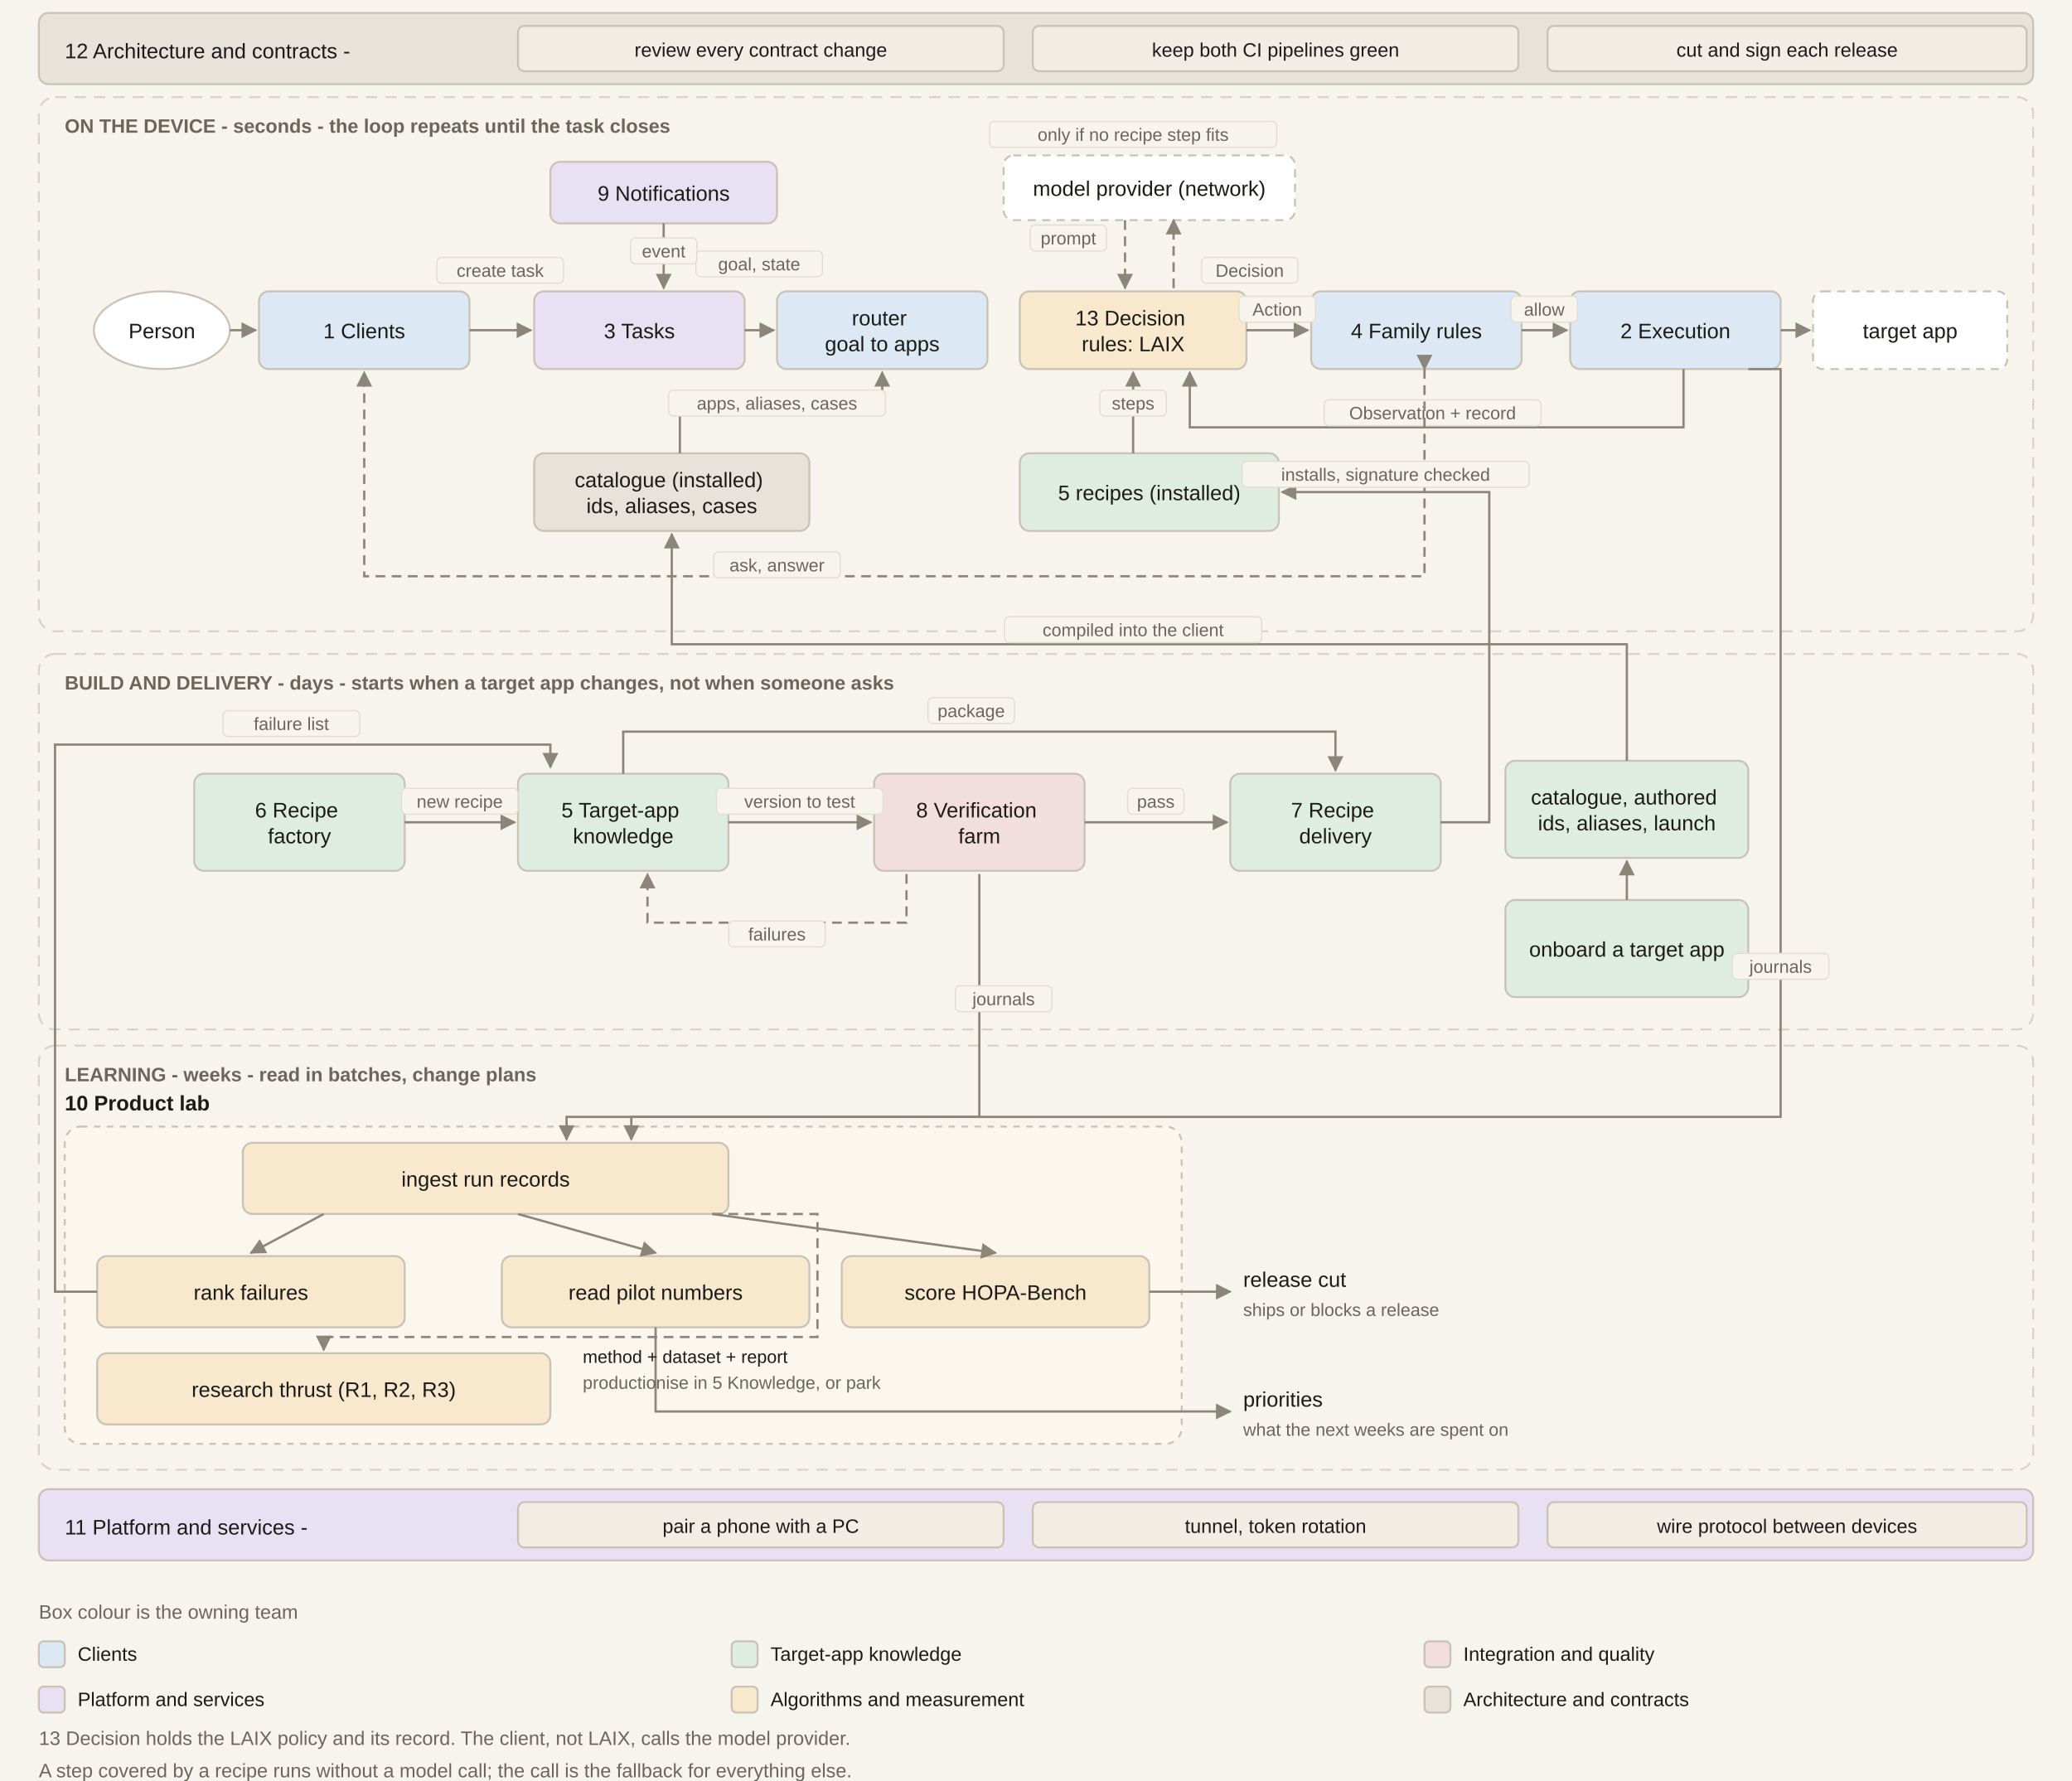
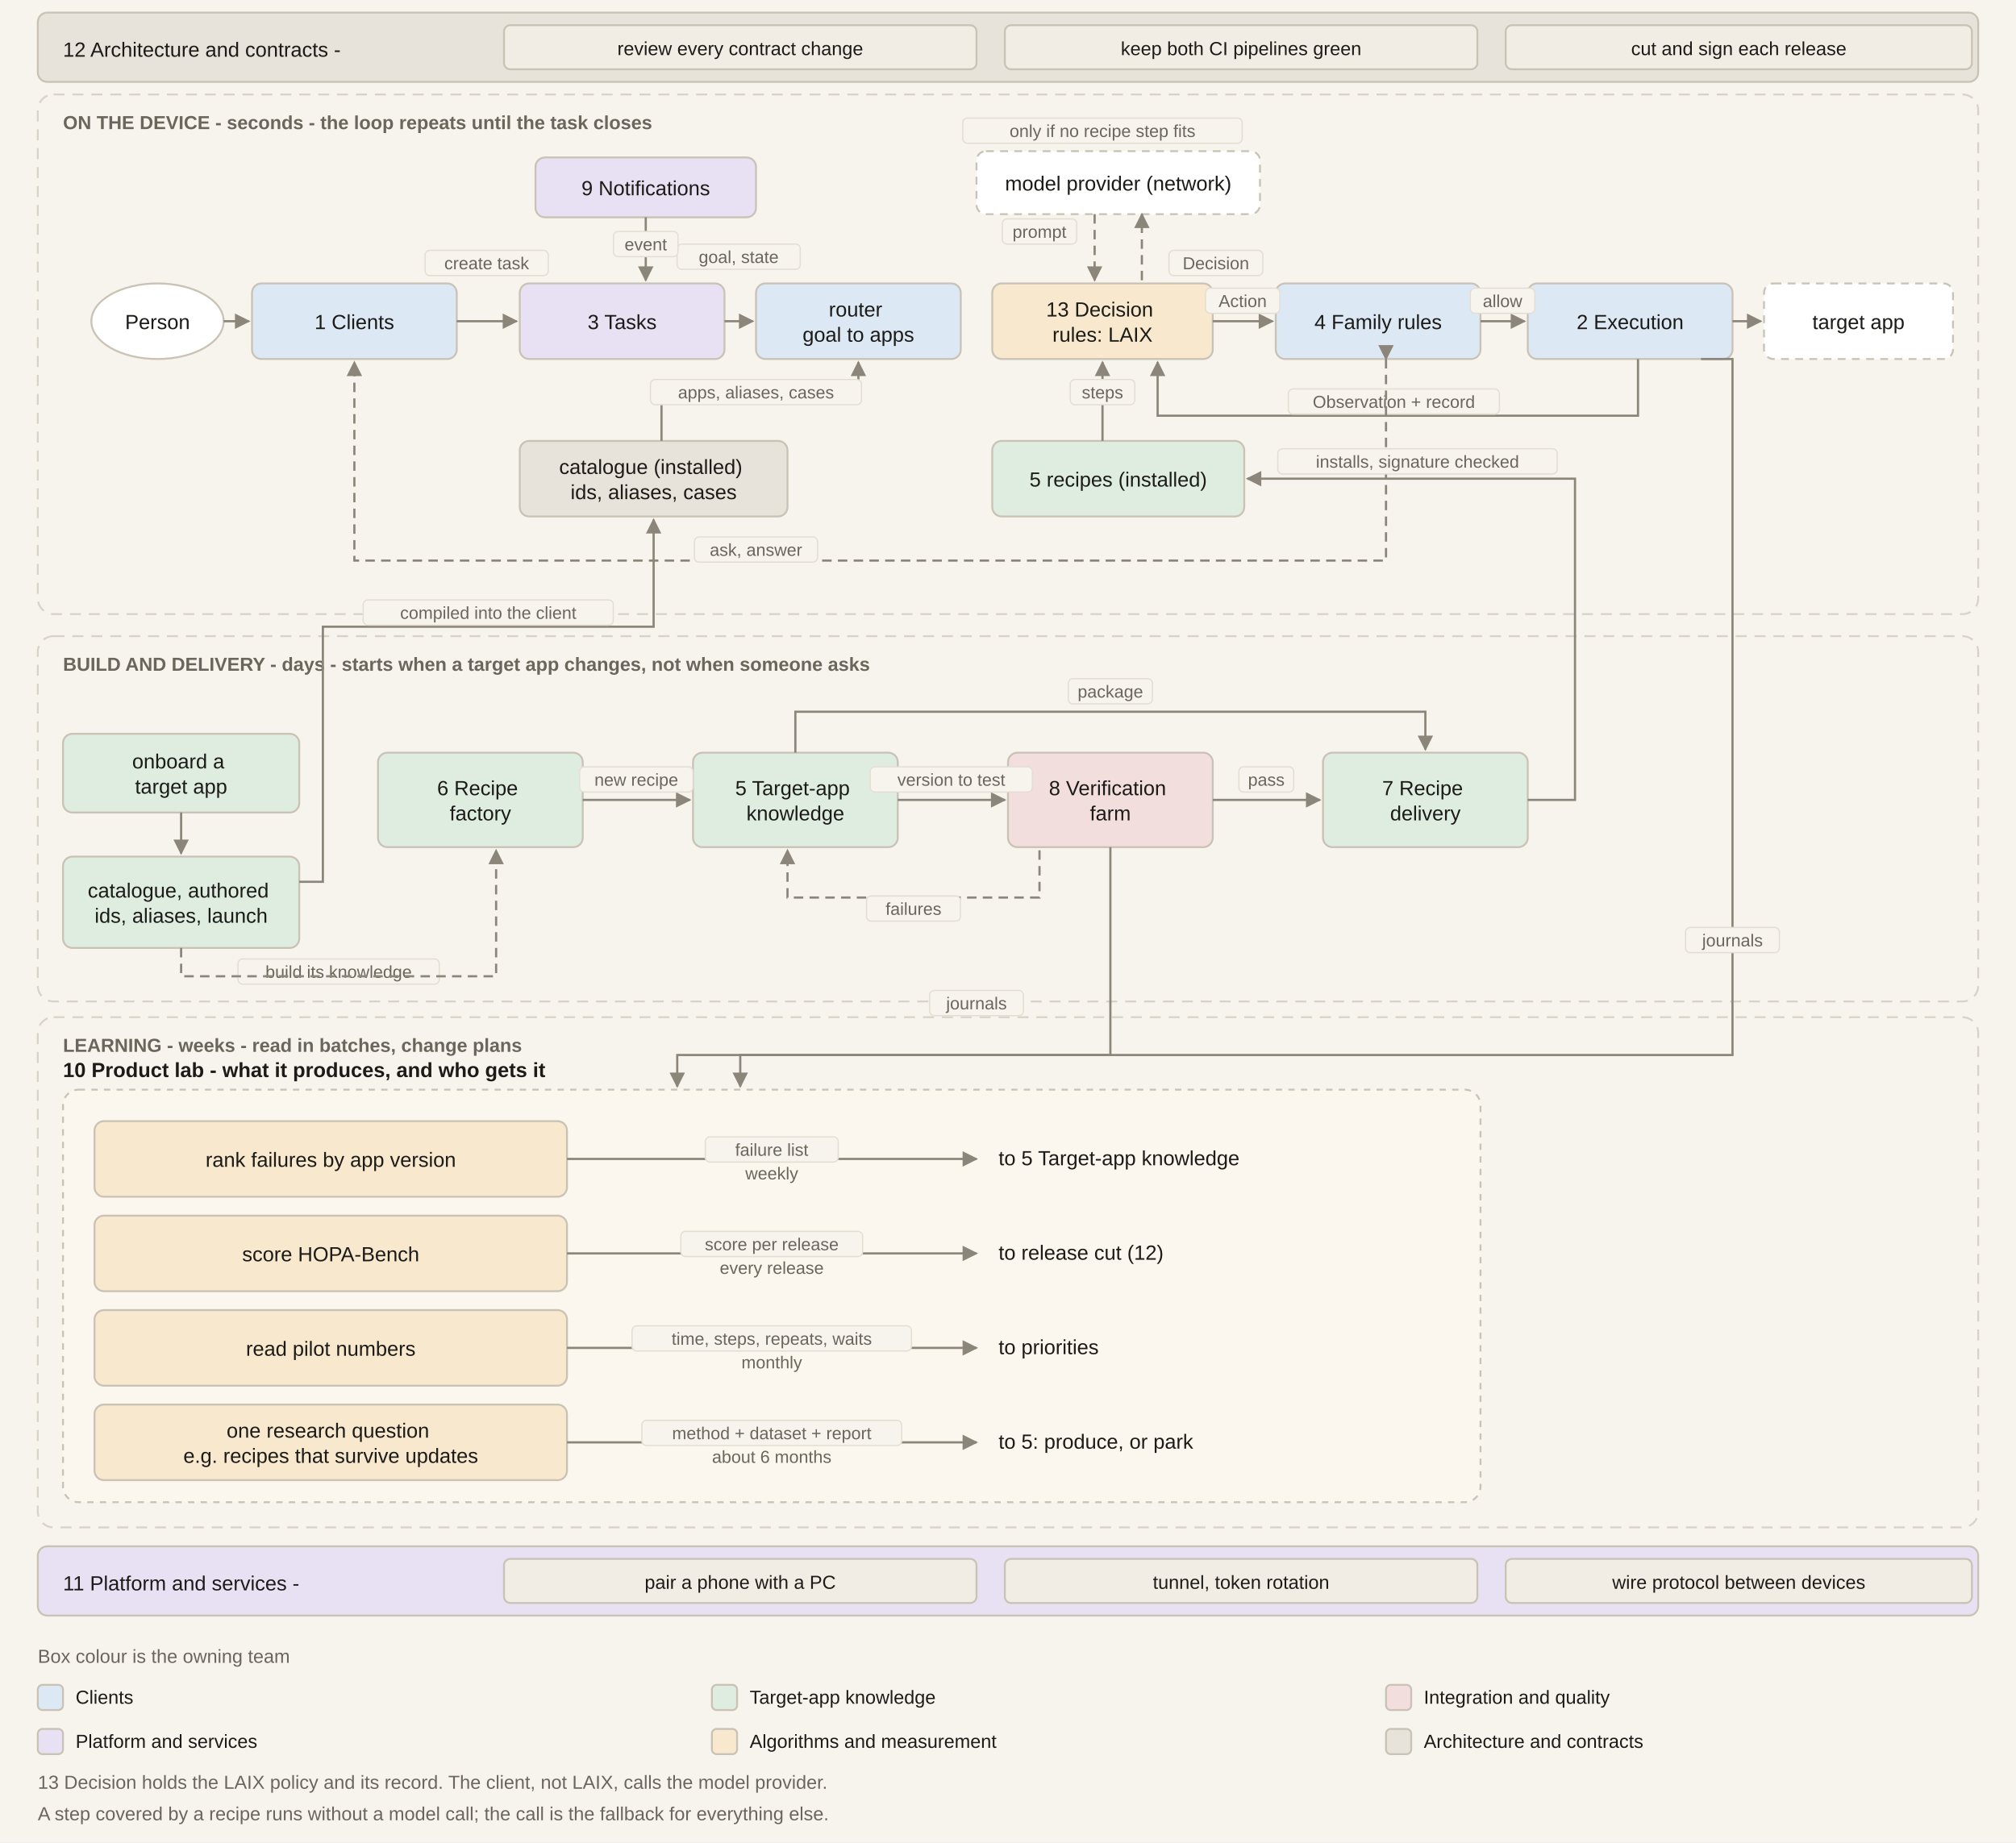
- <svg xmlns="http://www.w3.org/2000/svg" width="1280" height="1100" viewBox="0 0 1280 1100" font-family="Segoe UI, Arial, sans-serif">
+ <svg xmlns="http://www.w3.org/2000/svg" width="1280" height="1170" viewBox="0 0 1280 1170" font-family="Segoe UI, Arial, sans-serif">
  <defs>
    <marker id="head" viewBox="0 0 10 10" refX="9" refY="5" markerWidth="7" markerHeight="7" orient="auto-start-reverse">
      <path d="M0,0 L10,5 L0,10 z" fill="#8C8579" />
    </marker>
    <marker id="tail" viewBox="0 0 10 10" refX="1" refY="5" markerWidth="7" markerHeight="7" orient="auto-start-reverse">
      <path d="M10,0 L0,5 L10,10 z" fill="#8C8579" />
    </marker>
  </defs>
-   <rect x="0" y="0" width="1280" height="1100" rx="0" fill="#F7F4EE" stroke="none" stroke-width="1.2" />
+   <rect x="0" y="0" width="1280" height="1170" rx="0" fill="#F7F4EE" stroke="none" stroke-width="1.2" />
  <rect x="24" y="8" width="1232" height="44" rx="6" fill="#E7E3DA" stroke="#C9C2B5" stroke-width="1.2" />
  <text x="40" y="36" font-size="13" fill="#1C1B18" font-weight="400" text-anchor="start">
    <tspan x="40" dy="0">12 Architecture and contracts -</tspan>
  </text>
  <rect x="320" y="16" width="300" height="28" rx="4" fill="#F1EDE4" stroke="#C9C2B5" stroke-width="1.2" />
  <text x="470" y="35" font-size="12" fill="#1C1B18" font-weight="400" text-anchor="middle">
    <tspan x="470" dy="0">review every contract change</tspan>
  </text>
  <rect x="638" y="16" width="300" height="28" rx="4" fill="#F1EDE4" stroke="#C9C2B5" stroke-width="1.2" />
  <text x="788" y="35" font-size="12" fill="#1C1B18" font-weight="400" text-anchor="middle">
    <tspan x="788" dy="0">keep both CI pipelines green</tspan>
  </text>
  <rect x="956" y="16" width="296" height="28" rx="4" fill="#F1EDE4" stroke="#C9C2B5" stroke-width="1.2" />
  <text x="1104" y="35" font-size="12" fill="#1C1B18" font-weight="400" text-anchor="middle">
    <tspan x="1104" dy="0">cut and sign each release</tspan>
  </text>
  <rect x="24" y="60" width="1232" height="330" rx="10" fill="none" stroke="#D9D3C7" stroke-width="1.2" stroke-dasharray="7 5" />
  <text x="40" y="82" font-size="12" fill="#6B665C" font-weight="600" text-anchor="start">
    <tspan x="40" dy="0">ON THE DEVICE - seconds - the loop repeats until the task closes</tspan>
  </text>
  <ellipse cx="100" cy="204" rx="42" ry="24" fill="#FFFFFF" stroke="#C9C2B5" stroke-width="1.2" />
  <text x="100" y="209" font-size="13" fill="#1C1B18" font-weight="400" text-anchor="middle">
    <tspan x="100" dy="0">Person</tspan>
  </text>
  <rect x="160" y="180" width="130" height="48" rx="6" fill="#DCE9F5" stroke="#C9C2B5" stroke-width="1.2" />
  <text x="225" y="209" font-size="13" fill="#1C1B18" font-weight="400" text-anchor="middle">
    <tspan x="225" dy="0">1 Clients</tspan>
  </text>
  <rect x="330" y="180" width="130" height="48" rx="6" fill="#E8E1F4" stroke="#C9C2B5" stroke-width="1.2" />
  <text x="395" y="209" font-size="13" fill="#1C1B18" font-weight="400" text-anchor="middle">
    <tspan x="395" dy="0">3 Tasks</tspan>
  </text>
  <rect x="480" y="180" width="130" height="48" rx="6" fill="#DCE9F5" stroke="#C9C2B5" stroke-width="1.2" />
  <text x="545" y="201" font-size="13" fill="#1C1B18" font-weight="400" text-anchor="middle">
    <tspan x="545" dy="0">router</tspan>
    <tspan x="545" dy="16">goal to apps</tspan>
  </text>
  <rect x="630" y="180" width="140" height="48" rx="6" fill="#F7E8CE" stroke="#C9C2B5" stroke-width="1.2" />
  <text x="700" y="201" font-size="13" fill="#1C1B18" font-weight="400" text-anchor="middle">
    <tspan x="700" dy="0">13 Decision</tspan>
    <tspan x="700" dy="16">rules: LAIX</tspan>
  </text>
  <rect x="810" y="180" width="130" height="48" rx="6" fill="#DCE9F5" stroke="#C9C2B5" stroke-width="1.2" />
  <text x="875" y="209" font-size="13" fill="#1C1B18" font-weight="400" text-anchor="middle">
    <tspan x="875" dy="0">4 Family rules</tspan>
  </text>
  <rect x="970" y="180" width="130" height="48" rx="6" fill="#DCE9F5" stroke="#C9C2B5" stroke-width="1.2" />
  <text x="1035" y="209" font-size="13" fill="#1C1B18" font-weight="400" text-anchor="middle">
    <tspan x="1035" dy="0">2 Execution</tspan>
  </text>
  <rect x="1120" y="180" width="120" height="48" rx="6" fill="#FFFFFF" stroke="#C9C2B5" stroke-width="1.2" stroke-dasharray="5 4" />
  <text x="1180" y="209" font-size="13" fill="#1C1B18" font-weight="400" text-anchor="middle">
    <tspan x="1180" dy="0">target app</tspan>
  </text>
  <rect x="340" y="100" width="140" height="38" rx="6" fill="#E8E1F4" stroke="#C9C2B5" stroke-width="1.2" />
  <text x="410" y="124" font-size="13" fill="#1C1B18" font-weight="400" text-anchor="middle">
    <tspan x="410" dy="0">9 Notifications</tspan>
  </text>
  <rect x="620" y="96" width="180" height="40" rx="6" fill="#FFFFFF" stroke="#C9C2B5" stroke-width="1.2" stroke-dasharray="5 4" />
  <text x="710" y="121" font-size="13" fill="#1C1B18" font-weight="400" text-anchor="middle">
    <tspan x="710" dy="0">model provider (network)</tspan>
  </text>
  <rect x="330" y="280" width="170" height="48" rx="6" fill="#E7E3DA" stroke="#C9C2B5" stroke-width="1.2" />
  <text x="415" y="301" font-size="13" fill="#1C1B18" font-weight="400" text-anchor="middle">
    <tspan x="415" dy="0">catalogue (installed)</tspan>
    <tspan x="415" dy="16">ids, aliases, cases</tspan>
  </text>
  <rect x="630" y="280" width="160" height="48" rx="6" fill="#DFEDE1" stroke="#C9C2B5" stroke-width="1.2" />
  <text x="710" y="309" font-size="13" fill="#1C1B18" font-weight="400" text-anchor="middle">
    <tspan x="710" dy="0">5 recipes (installed)</tspan>
  </text>
  <path d="M142,204 L158,204" fill="none" stroke="#8C8579" stroke-width="1.4" marker-end="url(#head)" />
  <path d="M290,204 L328,204" fill="none" stroke="#8C8579" stroke-width="1.4" marker-end="url(#head)" />
  <g>
    <rect x="269.9" y="159" width="78.2" height="16" rx="3" fill="#F7F4EE" stroke="#E4DED2" stroke-width="0.8" />
    <text x="309" y="171" font-size="11" fill="#6B665C" font-weight="400" text-anchor="middle">
      <tspan x="309" dy="0">create task</tspan>
    </text>
  </g>
  <path d="M460,204 L478,204" fill="none" stroke="#8C8579" stroke-width="1.4" marker-end="url(#head)" />
  <g>
    <rect x="429.9" y="155" width="78.2" height="16" rx="3" fill="#F7F4EE" stroke="#E4DED2" stroke-width="0.8" />
    <text x="469" y="167" font-size="11" fill="#6B665C" font-weight="400" text-anchor="middle">
      <tspan x="469" dy="0">goal, state</tspan>
    </text>
  </g>
  <path d="M770,204 L808,204" fill="none" stroke="#8C8579" stroke-width="1.4" marker-end="url(#head)" />
  <g>
    <rect x="765.4" y="183" width="47.2" height="16" rx="3" fill="#F7F4EE" stroke="#E4DED2" stroke-width="0.8" />
    <text x="789" y="195" font-size="11" fill="#6B665C" font-weight="400" text-anchor="middle">
      <tspan x="789" dy="0">Action</tspan>
    </text>
  </g>
  <path d="M940,204 L968,204" fill="none" stroke="#8C8579" stroke-width="1.4" marker-end="url(#head)" />
  <g>
    <rect x="933.5" y="183" width="41.0" height="16" rx="3" fill="#F7F4EE" stroke="#E4DED2" stroke-width="0.8" />
    <text x="954" y="195" font-size="11" fill="#6B665C" font-weight="400" text-anchor="middle">
      <tspan x="954" dy="0">allow</tspan>
    </text>
  </g>
  <path d="M1100,204 L1118,204" fill="none" stroke="#8C8579" stroke-width="1.4" marker-end="url(#head)" />
  <path d="M410,138 L410,178" fill="none" stroke="#8C8579" stroke-width="1.4" marker-end="url(#head)" />
  <g>
    <rect x="389.5" y="147" width="41.0" height="16" rx="3" fill="#F7F4EE" stroke="#E4DED2" stroke-width="0.8" />
    <text x="410" y="159" font-size="11" fill="#6B665C" font-weight="400" text-anchor="middle">
      <tspan x="410" dy="0">event</tspan>
    </text>
  </g>
  <path d="M695,136 L695,178" fill="none" stroke="#8C8579" stroke-width="1.4" stroke-dasharray="6 4" marker-end="url(#head)" />
  <path d="M725,178 L725,136" fill="none" stroke="#8C8579" stroke-width="1.4" stroke-dasharray="6 4" marker-end="url(#head)" />
  <g>
    <rect x="636.4" y="139" width="47.2" height="16" rx="3" fill="#F7F4EE" stroke="#E4DED2" stroke-width="0.8" />
    <text x="660" y="151" font-size="11" fill="#6B665C" font-weight="400" text-anchor="middle">
      <tspan x="660" dy="0">prompt</tspan>
    </text>
  </g>
  <g>
    <rect x="742.2" y="159" width="59.6" height="16" rx="3" fill="#F7F4EE" stroke="#E4DED2" stroke-width="0.8" />
    <text x="772" y="171" font-size="11" fill="#6B665C" font-weight="400" text-anchor="middle">
      <tspan x="772" dy="0">Decision</tspan>
    </text>
  </g>
  <g>
    <rect x="611.3" y="75" width="177.4" height="16" rx="3" fill="#F7F4EE" stroke="#E4DED2" stroke-width="0.8" />
    <text x="700" y="87" font-size="11" fill="#6B665C" font-weight="400" text-anchor="middle">
      <tspan x="700" dy="0">only if no recipe step fits</tspan>
    </text>
  </g>
  <path d="M420,280 L420,246 L545,246 L545,230" fill="none" stroke="#8C8579" stroke-width="1.4" marker-end="url(#head)" />
  <g>
    <rect x="413.0" y="241" width="134.0" height="16" rx="3" fill="#F7F4EE" stroke="#E4DED2" stroke-width="0.8" />
    <text x="480" y="253" font-size="11" fill="#6B665C" font-weight="400" text-anchor="middle">
      <tspan x="480" dy="0">apps, aliases, cases</tspan>
    </text>
  </g>
  <path d="M700,280 L700,230" fill="none" stroke="#8C8579" stroke-width="1.4" marker-end="url(#head)" />
  <g>
    <rect x="679.5" y="241" width="41.0" height="16" rx="3" fill="#F7F4EE" stroke="#E4DED2" stroke-width="0.8" />
    <text x="700" y="253" font-size="11" fill="#6B665C" font-weight="400" text-anchor="middle">
      <tspan x="700" dy="0">steps</tspan>
    </text>
  </g>
  <path d="M1040,228 L1040,264 L735,264 L735,230" fill="none" stroke="#8C8579" stroke-width="1.4" marker-end="url(#head)" />
  <g>
    <rect x="818.0" y="247" width="134.0" height="16" rx="3" fill="#F7F4EE" stroke="#E4DED2" stroke-width="0.8" />
    <text x="885" y="259" font-size="11" fill="#6B665C" font-weight="400" text-anchor="middle">
      <tspan x="885" dy="0">Observation + record</tspan>
    </text>
  </g>
  <path d="M880,228 L880,356 L225,356 L225,230" fill="none" stroke="#8C8579" stroke-width="1.4" stroke-dasharray="6 4" marker-end="url(#head)" marker-start="url(#tail)" />
  <g>
    <rect x="440.9" y="341" width="78.2" height="16" rx="3" fill="#F7F4EE" stroke="#E4DED2" stroke-width="0.8" />
    <text x="480" y="353" font-size="11" fill="#6B665C" font-weight="400" text-anchor="middle">
      <tspan x="480" dy="0">ask, answer</tspan>
    </text>
  </g>
  <rect x="24" y="404" width="1232" height="232" rx="10" fill="none" stroke="#D9D3C7" stroke-width="1.2" stroke-dasharray="7 5" />
  <text x="40" y="426" font-size="12" fill="#6B665C" font-weight="600" text-anchor="start">
    <tspan x="40" dy="0">BUILD AND DELIVERY - days - starts when a target app changes, not when someone asks</tspan>
  </text>
-   <rect x="120" y="478" width="130" height="60" rx="6" fill="#DFEDE1" stroke="#C9C2B5" stroke-width="1.2" />
-   <text x="185" y="505" font-size="13" fill="#1C1B18" font-weight="400" text-anchor="middle">
-     <tspan x="185" dy="0">6 Recipe</tspan>
-     <tspan x="185" dy="16">factory</tspan>
-   </text>
-   <rect x="320" y="478" width="130" height="60" rx="6" fill="#DFEDE1" stroke="#C9C2B5" stroke-width="1.2" />
-   <text x="385" y="505" font-size="13" fill="#1C1B18" font-weight="400" text-anchor="middle">
-     <tspan x="385" dy="0">5 Target-app</tspan>
-     <tspan x="385" dy="16">knowledge</tspan>
-   </text>
-   <rect x="540" y="478" width="130" height="60" rx="6" fill="#F3DEDE" stroke="#C9C2B5" stroke-width="1.2" />
-   <text x="605" y="505" font-size="13" fill="#1C1B18" font-weight="400" text-anchor="middle">
-     <tspan x="605" dy="0">8 Verification</tspan>
-     <tspan x="605" dy="16">farm</tspan>
-   </text>
-   <rect x="760" y="478" width="130" height="60" rx="6" fill="#DFEDE1" stroke="#C9C2B5" stroke-width="1.2" />
-   <text x="825" y="505" font-size="13" fill="#1C1B18" font-weight="400" text-anchor="middle">
-     <tspan x="825" dy="0">7 Recipe</tspan>
-     <tspan x="825" dy="16">delivery</tspan>
-   </text>
-   <path d="M250,508 L318,508" fill="none" stroke="#8C8579" stroke-width="1.4" marker-end="url(#head)" />
-   <g>
-     <rect x="248.0" y="487" width="72.0" height="16" rx="3" fill="#F7F4EE" stroke="#E4DED2" stroke-width="0.8" />
-     <text x="284" y="499" font-size="11" fill="#6B665C" font-weight="400" text-anchor="middle">
-       <tspan x="284" dy="0">new recipe</tspan>
-     </text>
-   </g>
-   <path d="M450,508 L538,508" fill="none" stroke="#8C8579" stroke-width="1.4" marker-end="url(#head)" />
-   <g>
-     <rect x="442.5" y="487" width="103.0" height="16" rx="3" fill="#F7F4EE" stroke="#E4DED2" stroke-width="0.8" />
-     <text x="494" y="499" font-size="11" fill="#6B665C" font-weight="400" text-anchor="middle">
-       <tspan x="494" dy="0">version to test</tspan>
-     </text>
-   </g>
-   <path d="M560,540 L560,570 L400,570 L400,540" fill="none" stroke="#8C8579" stroke-width="1.4" stroke-dasharray="6 4" marker-end="url(#head)" />
-   <g>
-     <rect x="450.2" y="569" width="59.6" height="16" rx="3" fill="#F7F4EE" stroke="#E4DED2" stroke-width="0.8" />
-     <text x="480" y="581" font-size="11" fill="#6B665C" font-weight="400" text-anchor="middle">
-       <tspan x="480" dy="0">failures</tspan>
-     </text>
-   </g>
-   <path d="M670,508 L758,508" fill="none" stroke="#8C8579" stroke-width="1.4" marker-end="url(#head)" />
-   <g>
-     <rect x="696.6" y="487" width="34.8" height="16" rx="3" fill="#F7F4EE" stroke="#E4DED2" stroke-width="0.8" />
-     <text x="714" y="499" font-size="11" fill="#6B665C" font-weight="400" text-anchor="middle">
-       <tspan x="714" dy="0">pass</tspan>
-     </text>
-   </g>
-   <path d="M385,478 L385,452 L825,452 L825,476" fill="none" stroke="#8C8579" stroke-width="1.4" marker-end="url(#head)" />
-   <g>
-     <rect x="573.3" y="431" width="53.4" height="16" rx="3" fill="#F7F4EE" stroke="#E4DED2" stroke-width="0.8" />
-     <text x="600" y="443" font-size="11" fill="#6B665C" font-weight="400" text-anchor="middle">
-       <tspan x="600" dy="0">package</tspan>
-     </text>
-   </g>
-   <path d="M890,508 L920,508 L920,304 L792,304" fill="none" stroke="#8C8579" stroke-width="1.4" marker-end="url(#head)" />
-   <g>
-     <rect x="767.3" y="285" width="177.4" height="16" rx="3" fill="#F7F4EE" stroke="#E4DED2" stroke-width="0.8" />
-     <text x="856" y="297" font-size="11" fill="#6B665C" font-weight="400" text-anchor="middle">
-       <tspan x="856" dy="0">installs, signature checked</tspan>
-     </text>
-   </g>
-   <rect x="930" y="470" width="150" height="60" rx="6" fill="#DFEDE1" stroke="#C9C2B5" stroke-width="1.2" />
-   <text x="1005" y="497" font-size="13" fill="#1C1B18" font-weight="400" text-anchor="middle">
-     <tspan x="1005" dy="0">catalogue, authored</tspan>
-     <tspan x="1005" dy="16">ids, aliases, launch</tspan>
-   </text>
-   <rect x="930" y="556" width="150" height="60" rx="6" fill="#DFEDE1" stroke="#C9C2B5" stroke-width="1.2" />
-   <text x="1005" y="591" font-size="13" fill="#1C1B18" font-weight="400" text-anchor="middle">
-     <tspan x="1005" dy="0">onboard a target app</tspan>
-   </text>
-   <path d="M1005,556 L1005,532" fill="none" stroke="#8C8579" stroke-width="1.4" marker-end="url(#head)" />
-   <path d="M1005,470 L1005,398 L415,398 L415,330" fill="none" stroke="#8C8579" stroke-width="1.4" marker-end="url(#head)" />
-   <g>
-     <rect x="620.6" y="381" width="158.8" height="16" rx="3" fill="#F7F4EE" stroke="#E4DED2" stroke-width="0.8" />
-     <text x="700" y="393" font-size="11" fill="#6B665C" font-weight="400" text-anchor="middle">
-       <tspan x="700" dy="0">compiled into the client</tspan>
-     </text>
-   </g>
-   <rect x="24" y="646" width="1232" height="262" rx="10" fill="none" stroke="#D9D3C7" stroke-width="1.2" stroke-dasharray="7 5" />
+   <rect x="240" y="478" width="130" height="60" rx="6" fill="#DFEDE1" stroke="#C9C2B5" stroke-width="1.2" />
+   <text x="305" y="505" font-size="13" fill="#1C1B18" font-weight="400" text-anchor="middle">
+     <tspan x="305" dy="0">6 Recipe</tspan>
+     <tspan x="305" dy="16">factory</tspan>
+   </text>
+   <rect x="440" y="478" width="130" height="60" rx="6" fill="#DFEDE1" stroke="#C9C2B5" stroke-width="1.2" />
+   <text x="505" y="505" font-size="13" fill="#1C1B18" font-weight="400" text-anchor="middle">
+     <tspan x="505" dy="0">5 Target-app</tspan>
+     <tspan x="505" dy="16">knowledge</tspan>
+   </text>
+   <rect x="640" y="478" width="130" height="60" rx="6" fill="#F3DEDE" stroke="#C9C2B5" stroke-width="1.2" />
+   <text x="705" y="505" font-size="13" fill="#1C1B18" font-weight="400" text-anchor="middle">
+     <tspan x="705" dy="0">8 Verification</tspan>
+     <tspan x="705" dy="16">farm</tspan>
+   </text>
+   <rect x="840" y="478" width="130" height="60" rx="6" fill="#DFEDE1" stroke="#C9C2B5" stroke-width="1.2" />
+   <text x="905" y="505" font-size="13" fill="#1C1B18" font-weight="400" text-anchor="middle">
+     <tspan x="905" dy="0">7 Recipe</tspan>
+     <tspan x="905" dy="16">delivery</tspan>
+   </text>
+   <rect x="40" y="466" width="150" height="50" rx="6" fill="#DFEDE1" stroke="#C9C2B5" stroke-width="1.2" />
+   <text x="115" y="488" font-size="13" fill="#1C1B18" font-weight="400" text-anchor="middle">
+     <tspan x="115" dy="0">onboard a</tspan>
+     <tspan x="115" dy="16">target app</tspan>
+   </text>
+   <rect x="40" y="544" width="150" height="58" rx="6" fill="#DFEDE1" stroke="#C9C2B5" stroke-width="1.2" />
+   <text x="115" y="570" font-size="13" fill="#1C1B18" font-weight="400" text-anchor="middle">
+     <tspan x="115" dy="0">catalogue, authored</tspan>
+     <tspan x="115" dy="16">ids, aliases, launch</tspan>
+   </text>
+   <path d="M115,516 L115,542" fill="none" stroke="#8C8579" stroke-width="1.4" marker-end="url(#head)" />
+   <g>
+     <rect x="151.1" y="609" width="127.8" height="16" rx="3" fill="#F7F4EE" stroke="#E4DED2" stroke-width="0.8" />
+     <text x="215" y="621" font-size="11" fill="#6B665C" font-weight="400" text-anchor="middle">
+       <tspan x="215" dy="0">build its knowledge</tspan>
+     </text>
+   </g>
+   <path d="M115,602 L115,620 L315,620 L315,540" fill="none" stroke="#8C8579" stroke-width="1.4" stroke-dasharray="6 4" marker-end="url(#head)" />
+   <path d="M190,560 L205,560 L205,398 L415,398 L415,330" fill="none" stroke="#8C8579" stroke-width="1.4" marker-end="url(#head)" />
+   <g>
+     <rect x="230.6" y="381" width="158.8" height="16" rx="3" fill="#F7F4EE" stroke="#E4DED2" stroke-width="0.8" />
+     <text x="310" y="393" font-size="11" fill="#6B665C" font-weight="400" text-anchor="middle">
+       <tspan x="310" dy="0">compiled into the client</tspan>
+     </text>
+   </g>
+   <path d="M370,508 L438,508" fill="none" stroke="#8C8579" stroke-width="1.4" marker-end="url(#head)" />
+   <g>
+     <rect x="368.0" y="487" width="72.0" height="16" rx="3" fill="#F7F4EE" stroke="#E4DED2" stroke-width="0.8" />
+     <text x="404" y="499" font-size="11" fill="#6B665C" font-weight="400" text-anchor="middle">
+       <tspan x="404" dy="0">new recipe</tspan>
+     </text>
+   </g>
+   <path d="M570,508 L638,508" fill="none" stroke="#8C8579" stroke-width="1.4" marker-end="url(#head)" />
+   <g>
+     <rect x="552.5" y="487" width="103.0" height="16" rx="3" fill="#F7F4EE" stroke="#E4DED2" stroke-width="0.8" />
+     <text x="604" y="499" font-size="11" fill="#6B665C" font-weight="400" text-anchor="middle">
+       <tspan x="604" dy="0">version to test</tspan>
+     </text>
+   </g>
+   <path d="M660,540 L660,570 L500,570 L500,540" fill="none" stroke="#8C8579" stroke-width="1.4" stroke-dasharray="6 4" marker-end="url(#head)" />
+   <g>
+     <rect x="550.2" y="569" width="59.6" height="16" rx="3" fill="#F7F4EE" stroke="#E4DED2" stroke-width="0.8" />
+     <text x="580" y="581" font-size="11" fill="#6B665C" font-weight="400" text-anchor="middle">
+       <tspan x="580" dy="0">failures</tspan>
+     </text>
+   </g>
+   <path d="M770,508 L838,508" fill="none" stroke="#8C8579" stroke-width="1.4" marker-end="url(#head)" />
+   <g>
+     <rect x="786.6" y="487" width="34.8" height="16" rx="3" fill="#F7F4EE" stroke="#E4DED2" stroke-width="0.8" />
+     <text x="804" y="499" font-size="11" fill="#6B665C" font-weight="400" text-anchor="middle">
+       <tspan x="804" dy="0">pass</tspan>
+     </text>
+   </g>
+   <path d="M505,478 L505,452 L905,452 L905,476" fill="none" stroke="#8C8579" stroke-width="1.4" marker-end="url(#head)" />
+   <g>
+     <rect x="678.3" y="431" width="53.4" height="16" rx="3" fill="#F7F4EE" stroke="#E4DED2" stroke-width="0.8" />
+     <text x="705" y="443" font-size="11" fill="#6B665C" font-weight="400" text-anchor="middle">
+       <tspan x="705" dy="0">package</tspan>
+     </text>
+   </g>
+   <path d="M970,508 L1000,508 L1000,304 L792,304" fill="none" stroke="#8C8579" stroke-width="1.4" marker-end="url(#head)" />
+   <g>
+     <rect x="811.3" y="285" width="177.4" height="16" rx="3" fill="#F7F4EE" stroke="#E4DED2" stroke-width="0.8" />
+     <text x="900" y="297" font-size="11" fill="#6B665C" font-weight="400" text-anchor="middle">
+       <tspan x="900" dy="0">installs, signature checked</tspan>
+     </text>
+   </g>
+   <rect x="24" y="646" width="1232" height="324" rx="10" fill="none" stroke="#D9D3C7" stroke-width="1.2" stroke-dasharray="7 5" />
  <text x="40" y="668" font-size="12" fill="#6B665C" font-weight="600" text-anchor="start">
    <tspan x="40" dy="0">LEARNING - weeks - read in batches, change plans</tspan>
  </text>
-   <text x="40" y="686" font-size="13" fill="#1C1B18" font-weight="600" text-anchor="start">
-     <tspan x="40" dy="0">10 Product lab</tspan>
-   </text>
-   <rect x="40" y="696" width="690" height="196" rx="10" fill="#FBF7EE" stroke="#C9C2B5" stroke-width="1.2" stroke-dasharray="4 4" />
-   <rect x="150" y="706" width="300" height="44" rx="6" fill="#F7E8CE" stroke="#C9C2B5" stroke-width="1.2" />
-   <text x="300" y="733" font-size="13" fill="#1C1B18" font-weight="400" text-anchor="middle">
-     <tspan x="300" dy="0">ingest run records</tspan>
-   </text>
-   <rect x="60" y="776" width="190" height="44" rx="6" fill="#F7E8CE" stroke="#C9C2B5" stroke-width="1.2" />
-   <text x="155" y="803" font-size="13" fill="#1C1B18" font-weight="400" text-anchor="middle">
-     <tspan x="155" dy="0">rank failures</tspan>
-   </text>
-   <rect x="310" y="776" width="190" height="44" rx="6" fill="#F7E8CE" stroke="#C9C2B5" stroke-width="1.2" />
-   <text x="405" y="803" font-size="13" fill="#1C1B18" font-weight="400" text-anchor="middle">
-     <tspan x="405" dy="0">read pilot numbers</tspan>
-   </text>
-   <rect x="520" y="776" width="190" height="44" rx="6" fill="#F7E8CE" stroke="#C9C2B5" stroke-width="1.2" />
-   <text x="615" y="803" font-size="13" fill="#1C1B18" font-weight="400" text-anchor="middle">
-     <tspan x="615" dy="0">score HOPA-Bench</tspan>
-   </text>
-   <path d="M200,750 L155,774" fill="none" stroke="#8C8579" stroke-width="1.4" marker-end="url(#head)" />
-   <path d="M320,750 L405,774" fill="none" stroke="#8C8579" stroke-width="1.4" marker-end="url(#head)" />
-   <path d="M440,750 L615,774" fill="none" stroke="#8C8579" stroke-width="1.4" marker-end="url(#head)" />
-   <path d="M605,540 L605,690 L390,690 L390,704" fill="none" stroke="#8C8579" stroke-width="1.4" marker-end="url(#head)" />
-   <g>
-     <rect x="590.2" y="609" width="59.6" height="16" rx="3" fill="#F7F4EE" stroke="#E4DED2" stroke-width="0.8" />
-     <text x="620" y="621" font-size="11" fill="#6B665C" font-weight="400" text-anchor="middle">
+   <text x="40" y="684" font-size="13" fill="#1C1B18" font-weight="600" text-anchor="start">
+     <tspan x="40" dy="0">10 Product lab - what it produces, and who gets it</tspan>
+   </text>
+   <rect x="40" y="692" width="900" height="262" rx="10" fill="#FBF7EE" stroke="#C9C2B5" stroke-width="1.2" stroke-dasharray="4 4" />
+   <path d="M705,538 L705,670 L470,670 L470,690" fill="none" stroke="#8C8579" stroke-width="1.4" marker-end="url(#head)" />
+   <g>
+     <rect x="590.2" y="629" width="59.6" height="16" rx="3" fill="#F7F4EE" stroke="#E4DED2" stroke-width="0.8" />
+     <text x="620" y="641" font-size="11" fill="#6B665C" font-weight="400" text-anchor="middle">
      <tspan x="620" dy="0">journals</tspan>
    </text>
  </g>
-   <path d="M1080,228 L1100,228 L1100,690 L350,690 L350,704" fill="none" stroke="#8C8579" stroke-width="1.4" marker-end="url(#head)" />
+   <path d="M1080,228 L1100,228 L1100,670 L430,670 L430,690" fill="none" stroke="#8C8579" stroke-width="1.4" marker-end="url(#head)" />
  <g>
    <rect x="1070.2" y="589" width="59.6" height="16" rx="3" fill="#F7F4EE" stroke="#E4DED2" stroke-width="0.8" />
    <text x="1100" y="601" font-size="11" fill="#6B665C" font-weight="400" text-anchor="middle">
      <tspan x="1100" dy="0">journals</tspan>
    </text>
  </g>
-   <path d="M60,798 L34,798 L34,460 L340,460 L340,474" fill="none" stroke="#8C8579" stroke-width="1.4" marker-end="url(#head)" />
-   <g>
-     <rect x="137.8" y="439" width="84.4" height="16" rx="3" fill="#F7F4EE" stroke="#E4DED2" stroke-width="0.8" />
-     <text x="180" y="451" font-size="11" fill="#6B665C" font-weight="400" text-anchor="middle">
-       <tspan x="180" dy="0">failure list</tspan>
-     </text>
-   </g>
-   <path d="M710,798 L760,798" fill="none" stroke="#8C8579" stroke-width="1.4" marker-end="url(#head)" />
-   <text x="768" y="795" font-size="13" fill="#1C1B18" font-weight="400" text-anchor="start">
-     <tspan x="768" dy="0">release cut</tspan>
-   </text>
-   <text x="768" y="813" font-size="11" fill="#6B665C" font-weight="400" text-anchor="start">
-     <tspan x="768" dy="0">ships or blocks a release</tspan>
-   </text>
-   <path d="M405,820 L405,872 L760,872" fill="none" stroke="#8C8579" stroke-width="1.4" marker-end="url(#head)" />
-   <text x="768" y="869" font-size="13" fill="#1C1B18" font-weight="400" text-anchor="start">
-     <tspan x="768" dy="0">priorities</tspan>
-   </text>
-   <text x="768" y="887" font-size="11" fill="#6B665C" font-weight="400" text-anchor="start">
-     <tspan x="768" dy="0">what the next weeks are spent on</tspan>
-   </text>
-   <rect x="60" y="836" width="280" height="44" rx="6" fill="#F7E8CE" stroke="#C9C2B5" stroke-width="1.2" />
-   <text x="200" y="863" font-size="13" fill="#1C1B18" font-weight="400" text-anchor="middle">
-     <tspan x="200" dy="0">research thrust (R1, R2, R3)</tspan>
-   </text>
-   <path d="M440,750 L505,750 L505,826 L200,826 L200,834" fill="none" stroke="#8C8579" stroke-width="1.4" stroke-dasharray="6 4" marker-end="url(#head)" />
-   <text x="360" y="842" font-size="11" fill="#1C1B18" font-weight="400" text-anchor="start">
-     <tspan x="360" dy="0">method + dataset + report</tspan>
-   </text>
-   <text x="360" y="858" font-size="11" fill="#6B665C" font-weight="400" text-anchor="start">
-     <tspan x="360" dy="0">productionise in 5 Knowledge, or park</tspan>
-   </text>
-   <rect x="24" y="920" width="1232" height="44" rx="6" fill="#E8E1F4" stroke="#C9C2B5" stroke-width="1.2" />
-   <text x="40" y="948" font-size="13" fill="#1C1B18" font-weight="400" text-anchor="start">
+   <rect x="60" y="712" width="300" height="48" rx="6" fill="#F7E8CE" stroke="#C9C2B5" stroke-width="1.2" />
+   <text x="210" y="741" font-size="13" fill="#1C1B18" font-weight="400" text-anchor="middle">
+     <tspan x="210" dy="0">rank failures by app version</tspan>
+   </text>
+   <path d="M360,736 L620,736" fill="none" stroke="#8C8579" stroke-width="1.4" marker-end="url(#head)" />
+   <g>
+     <rect x="447.8" y="722" width="84.4" height="16" rx="3" fill="#F7F4EE" stroke="#E4DED2" stroke-width="0.8" />
+     <text x="490" y="734" font-size="11" fill="#6B665C" font-weight="400" text-anchor="middle">
+       <tspan x="490" dy="0">failure list</tspan>
+     </text>
+   </g>
+   <text x="490" y="749" font-size="11" fill="#6B665C" font-weight="400" text-anchor="middle">
+     <tspan x="490" dy="0">weekly</tspan>
+   </text>
+   <text x="634" y="740" font-size="13" fill="#1C1B18" font-weight="400" text-anchor="start">
+     <tspan x="634" dy="0">to 5 Target-app knowledge</tspan>
+   </text>
+   <rect x="60" y="772" width="300" height="48" rx="6" fill="#F7E8CE" stroke="#C9C2B5" stroke-width="1.2" />
+   <text x="210" y="801" font-size="13" fill="#1C1B18" font-weight="400" text-anchor="middle">
+     <tspan x="210" dy="0">score HOPA-Bench</tspan>
+   </text>
+   <path d="M360,796 L620,796" fill="none" stroke="#8C8579" stroke-width="1.4" marker-end="url(#head)" />
+   <g>
+     <rect x="432.3" y="782" width="115.4" height="16" rx="3" fill="#F7F4EE" stroke="#E4DED2" stroke-width="0.8" />
+     <text x="490" y="794" font-size="11" fill="#6B665C" font-weight="400" text-anchor="middle">
+       <tspan x="490" dy="0">score per release</tspan>
+     </text>
+   </g>
+   <text x="490" y="809" font-size="11" fill="#6B665C" font-weight="400" text-anchor="middle">
+     <tspan x="490" dy="0">every release</tspan>
+   </text>
+   <text x="634" y="800" font-size="13" fill="#1C1B18" font-weight="400" text-anchor="start">
+     <tspan x="634" dy="0">to release cut (12)</tspan>
+   </text>
+   <rect x="60" y="832" width="300" height="48" rx="6" fill="#F7E8CE" stroke="#C9C2B5" stroke-width="1.2" />
+   <text x="210" y="861" font-size="13" fill="#1C1B18" font-weight="400" text-anchor="middle">
+     <tspan x="210" dy="0">read pilot numbers</tspan>
+   </text>
+   <path d="M360,856 L620,856" fill="none" stroke="#8C8579" stroke-width="1.4" marker-end="url(#head)" />
+   <g>
+     <rect x="401.3" y="842" width="177.4" height="16" rx="3" fill="#F7F4EE" stroke="#E4DED2" stroke-width="0.8" />
+     <text x="490" y="854" font-size="11" fill="#6B665C" font-weight="400" text-anchor="middle">
+       <tspan x="490" dy="0">time, steps, repeats, waits</tspan>
+     </text>
+   </g>
+   <text x="490" y="869" font-size="11" fill="#6B665C" font-weight="400" text-anchor="middle">
+     <tspan x="490" dy="0">monthly</tspan>
+   </text>
+   <text x="634" y="860" font-size="13" fill="#1C1B18" font-weight="400" text-anchor="start">
+     <tspan x="634" dy="0">to priorities</tspan>
+   </text>
+   <rect x="60" y="892" width="300" height="48" rx="6" fill="#F7E8CE" stroke="#C9C2B5" stroke-width="1.2" />
+   <text x="210" y="913" font-size="13" fill="#1C1B18" font-weight="400" text-anchor="middle">
+     <tspan x="210" dy="0">one research question</tspan>
+     <tspan x="210" dy="16">e.g. recipes that survive updates</tspan>
+   </text>
+   <path d="M360,916 L620,916" fill="none" stroke="#8C8579" stroke-width="1.4" marker-end="url(#head)" />
+   <g>
+     <rect x="407.5" y="902" width="165.0" height="16" rx="3" fill="#F7F4EE" stroke="#E4DED2" stroke-width="0.8" />
+     <text x="490" y="914" font-size="11" fill="#6B665C" font-weight="400" text-anchor="middle">
+       <tspan x="490" dy="0">method + dataset + report</tspan>
+     </text>
+   </g>
+   <text x="490" y="929" font-size="11" fill="#6B665C" font-weight="400" text-anchor="middle">
+     <tspan x="490" dy="0">about 6 months</tspan>
+   </text>
+   <text x="634" y="920" font-size="13" fill="#1C1B18" font-weight="400" text-anchor="start">
+     <tspan x="634" dy="0">to 5: produce, or park</tspan>
+   </text>
+   <rect x="24" y="982" width="1232" height="44" rx="6" fill="#E8E1F4" stroke="#C9C2B5" stroke-width="1.2" />
+   <text x="40" y="1010" font-size="13" fill="#1C1B18" font-weight="400" text-anchor="start">
    <tspan x="40" dy="0">11 Platform and services -</tspan>
  </text>
-   <rect x="320" y="928" width="300" height="28" rx="4" fill="#F1EDE4" stroke="#C9C2B5" stroke-width="1.2" />
-   <text x="470" y="947" font-size="12" fill="#1C1B18" font-weight="400" text-anchor="middle">
+   <rect x="320" y="990" width="300" height="28" rx="4" fill="#F1EDE4" stroke="#C9C2B5" stroke-width="1.2" />
+   <text x="470" y="1009" font-size="12" fill="#1C1B18" font-weight="400" text-anchor="middle">
    <tspan x="470" dy="0">pair a phone with a PC</tspan>
  </text>
-   <rect x="638" y="928" width="300" height="28" rx="4" fill="#F1EDE4" stroke="#C9C2B5" stroke-width="1.2" />
-   <text x="788" y="947" font-size="12" fill="#1C1B18" font-weight="400" text-anchor="middle">
+   <rect x="638" y="990" width="300" height="28" rx="4" fill="#F1EDE4" stroke="#C9C2B5" stroke-width="1.2" />
+   <text x="788" y="1009" font-size="12" fill="#1C1B18" font-weight="400" text-anchor="middle">
    <tspan x="788" dy="0">tunnel, token rotation</tspan>
  </text>
-   <rect x="956" y="928" width="296" height="28" rx="4" fill="#F1EDE4" stroke="#C9C2B5" stroke-width="1.2" />
-   <text x="1104" y="947" font-size="12" fill="#1C1B18" font-weight="400" text-anchor="middle">
+   <rect x="956" y="990" width="296" height="28" rx="4" fill="#F1EDE4" stroke="#C9C2B5" stroke-width="1.2" />
+   <text x="1104" y="1009" font-size="12" fill="#1C1B18" font-weight="400" text-anchor="middle">
    <tspan x="1104" dy="0">wire protocol between devices</tspan>
  </text>
-   <text x="24" y="1000" font-size="12" fill="#6B665C">Box colour is the owning team</text>
-   <rect x="24" y="1014" width="16" height="16" rx="3" fill="#DCE9F5" stroke="#C9C2B5" stroke-width="1.2" />
-   <text x="48" y="1026" font-size="12" fill="#1C1B18">Clients</text>
-   <rect x="24" y="1042" width="16" height="16" rx="3" fill="#E8E1F4" stroke="#C9C2B5" stroke-width="1.2" />
-   <text x="48" y="1054" font-size="12" fill="#1C1B18">Platform and services</text>
-   <rect x="452" y="1014" width="16" height="16" rx="3" fill="#DFEDE1" stroke="#C9C2B5" stroke-width="1.2" />
-   <text x="476" y="1026" font-size="12" fill="#1C1B18">Target-app knowledge</text>
-   <rect x="452" y="1042" width="16" height="16" rx="3" fill="#F7E8CE" stroke="#C9C2B5" stroke-width="1.2" />
-   <text x="476" y="1054" font-size="12" fill="#1C1B18">Algorithms and measurement</text>
-   <rect x="880" y="1014" width="16" height="16" rx="3" fill="#F3DEDE" stroke="#C9C2B5" stroke-width="1.2" />
-   <text x="904" y="1026" font-size="12" fill="#1C1B18">Integration and quality</text>
-   <rect x="880" y="1042" width="16" height="16" rx="3" fill="#E7E3DA" stroke="#C9C2B5" stroke-width="1.2" />
-   <text x="904" y="1054" font-size="12" fill="#1C1B18">Architecture and contracts</text>
-   <text x="24" y="1078" font-size="12" fill="#6B665C" font-weight="400" text-anchor="start">
+   <text x="24" y="1056" font-size="12" fill="#6B665C">Box colour is the owning team</text>
+   <rect x="24" y="1070" width="16" height="16" rx="3" fill="#DCE9F5" stroke="#C9C2B5" stroke-width="1.2" />
+   <text x="48" y="1082" font-size="12" fill="#1C1B18">Clients</text>
+   <rect x="24" y="1098" width="16" height="16" rx="3" fill="#E8E1F4" stroke="#C9C2B5" stroke-width="1.2" />
+   <text x="48" y="1110" font-size="12" fill="#1C1B18">Platform and services</text>
+   <rect x="452" y="1070" width="16" height="16" rx="3" fill="#DFEDE1" stroke="#C9C2B5" stroke-width="1.2" />
+   <text x="476" y="1082" font-size="12" fill="#1C1B18">Target-app knowledge</text>
+   <rect x="452" y="1098" width="16" height="16" rx="3" fill="#F7E8CE" stroke="#C9C2B5" stroke-width="1.2" />
+   <text x="476" y="1110" font-size="12" fill="#1C1B18">Algorithms and measurement</text>
+   <rect x="880" y="1070" width="16" height="16" rx="3" fill="#F3DEDE" stroke="#C9C2B5" stroke-width="1.2" />
+   <text x="904" y="1082" font-size="12" fill="#1C1B18">Integration and quality</text>
+   <rect x="880" y="1098" width="16" height="16" rx="3" fill="#E7E3DA" stroke="#C9C2B5" stroke-width="1.2" />
+   <text x="904" y="1110" font-size="12" fill="#1C1B18">Architecture and contracts</text>
+   <text x="24" y="1136" font-size="12" fill="#6B665C" font-weight="400" text-anchor="start">
    <tspan x="24" dy="0">13 Decision holds the LAIX policy and its record. The client, not LAIX, calls the model provider.</tspan>
  </text>
-   <text x="24" y="1098" font-size="12" fill="#6B665C" font-weight="400" text-anchor="start">
+   <text x="24" y="1156" font-size="12" fill="#6B665C" font-weight="400" text-anchor="start">
    <tspan x="24" dy="0">A step covered by a recipe runs without a model call; the call is the fallback for everything else.</tspan>
  </text>
</svg>
